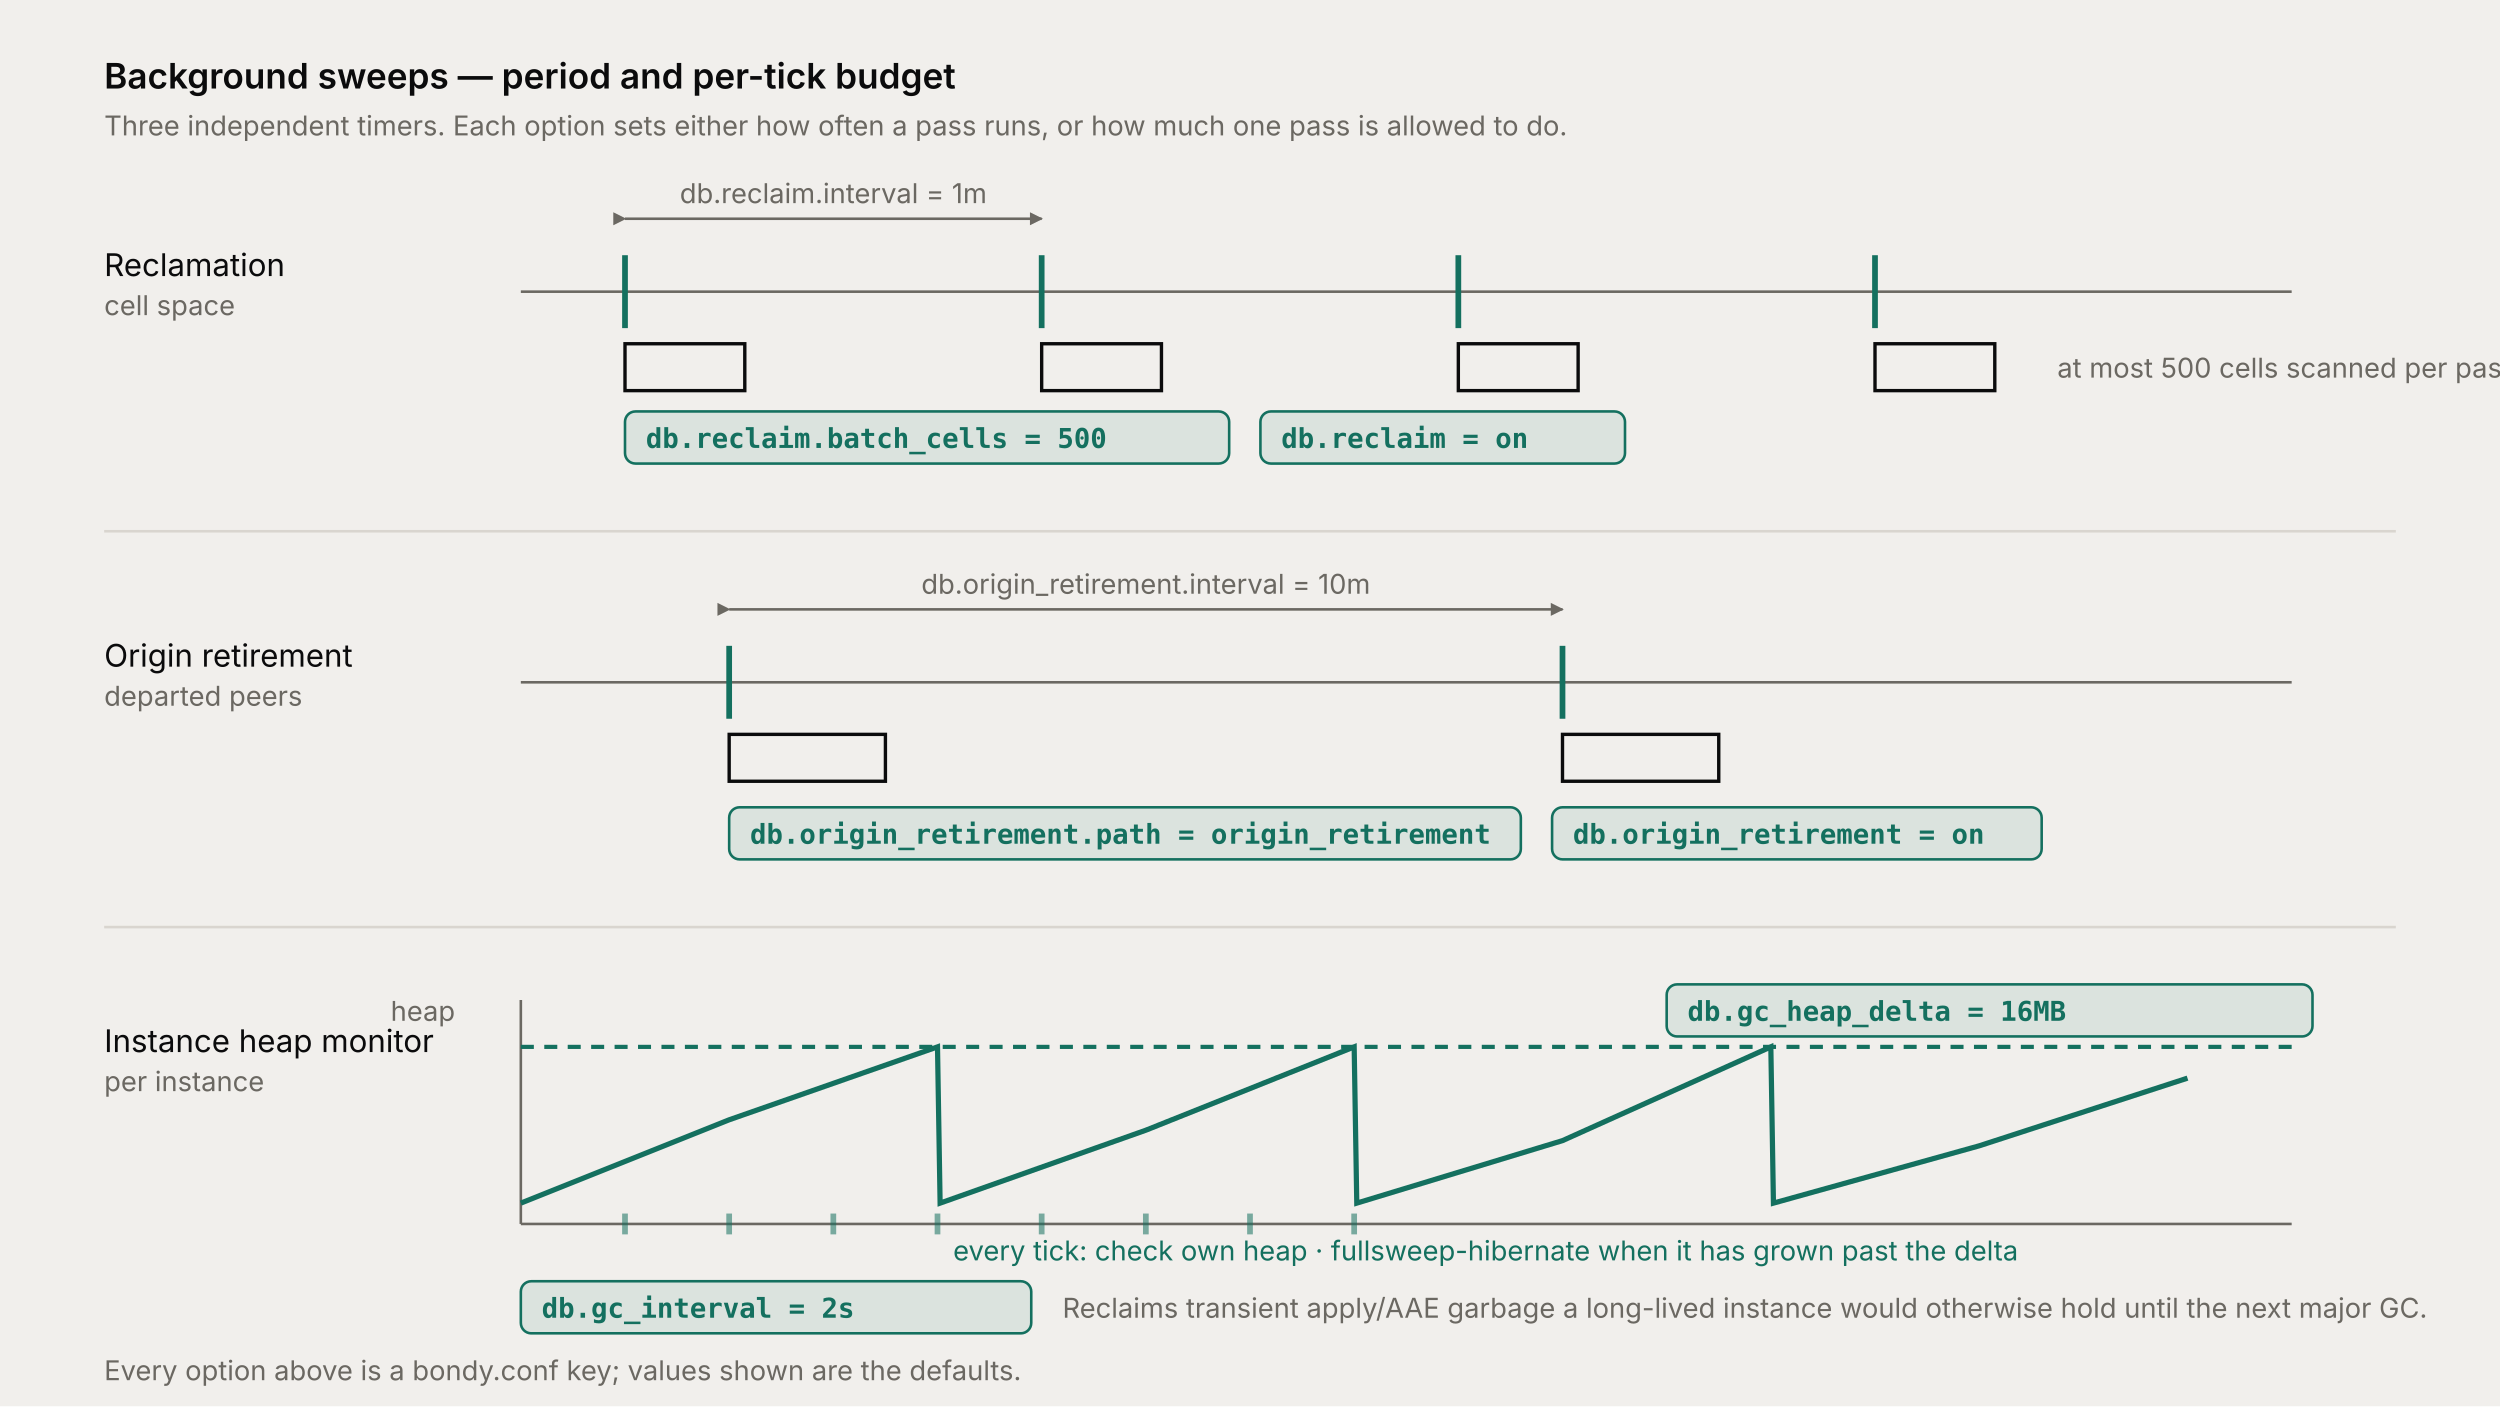
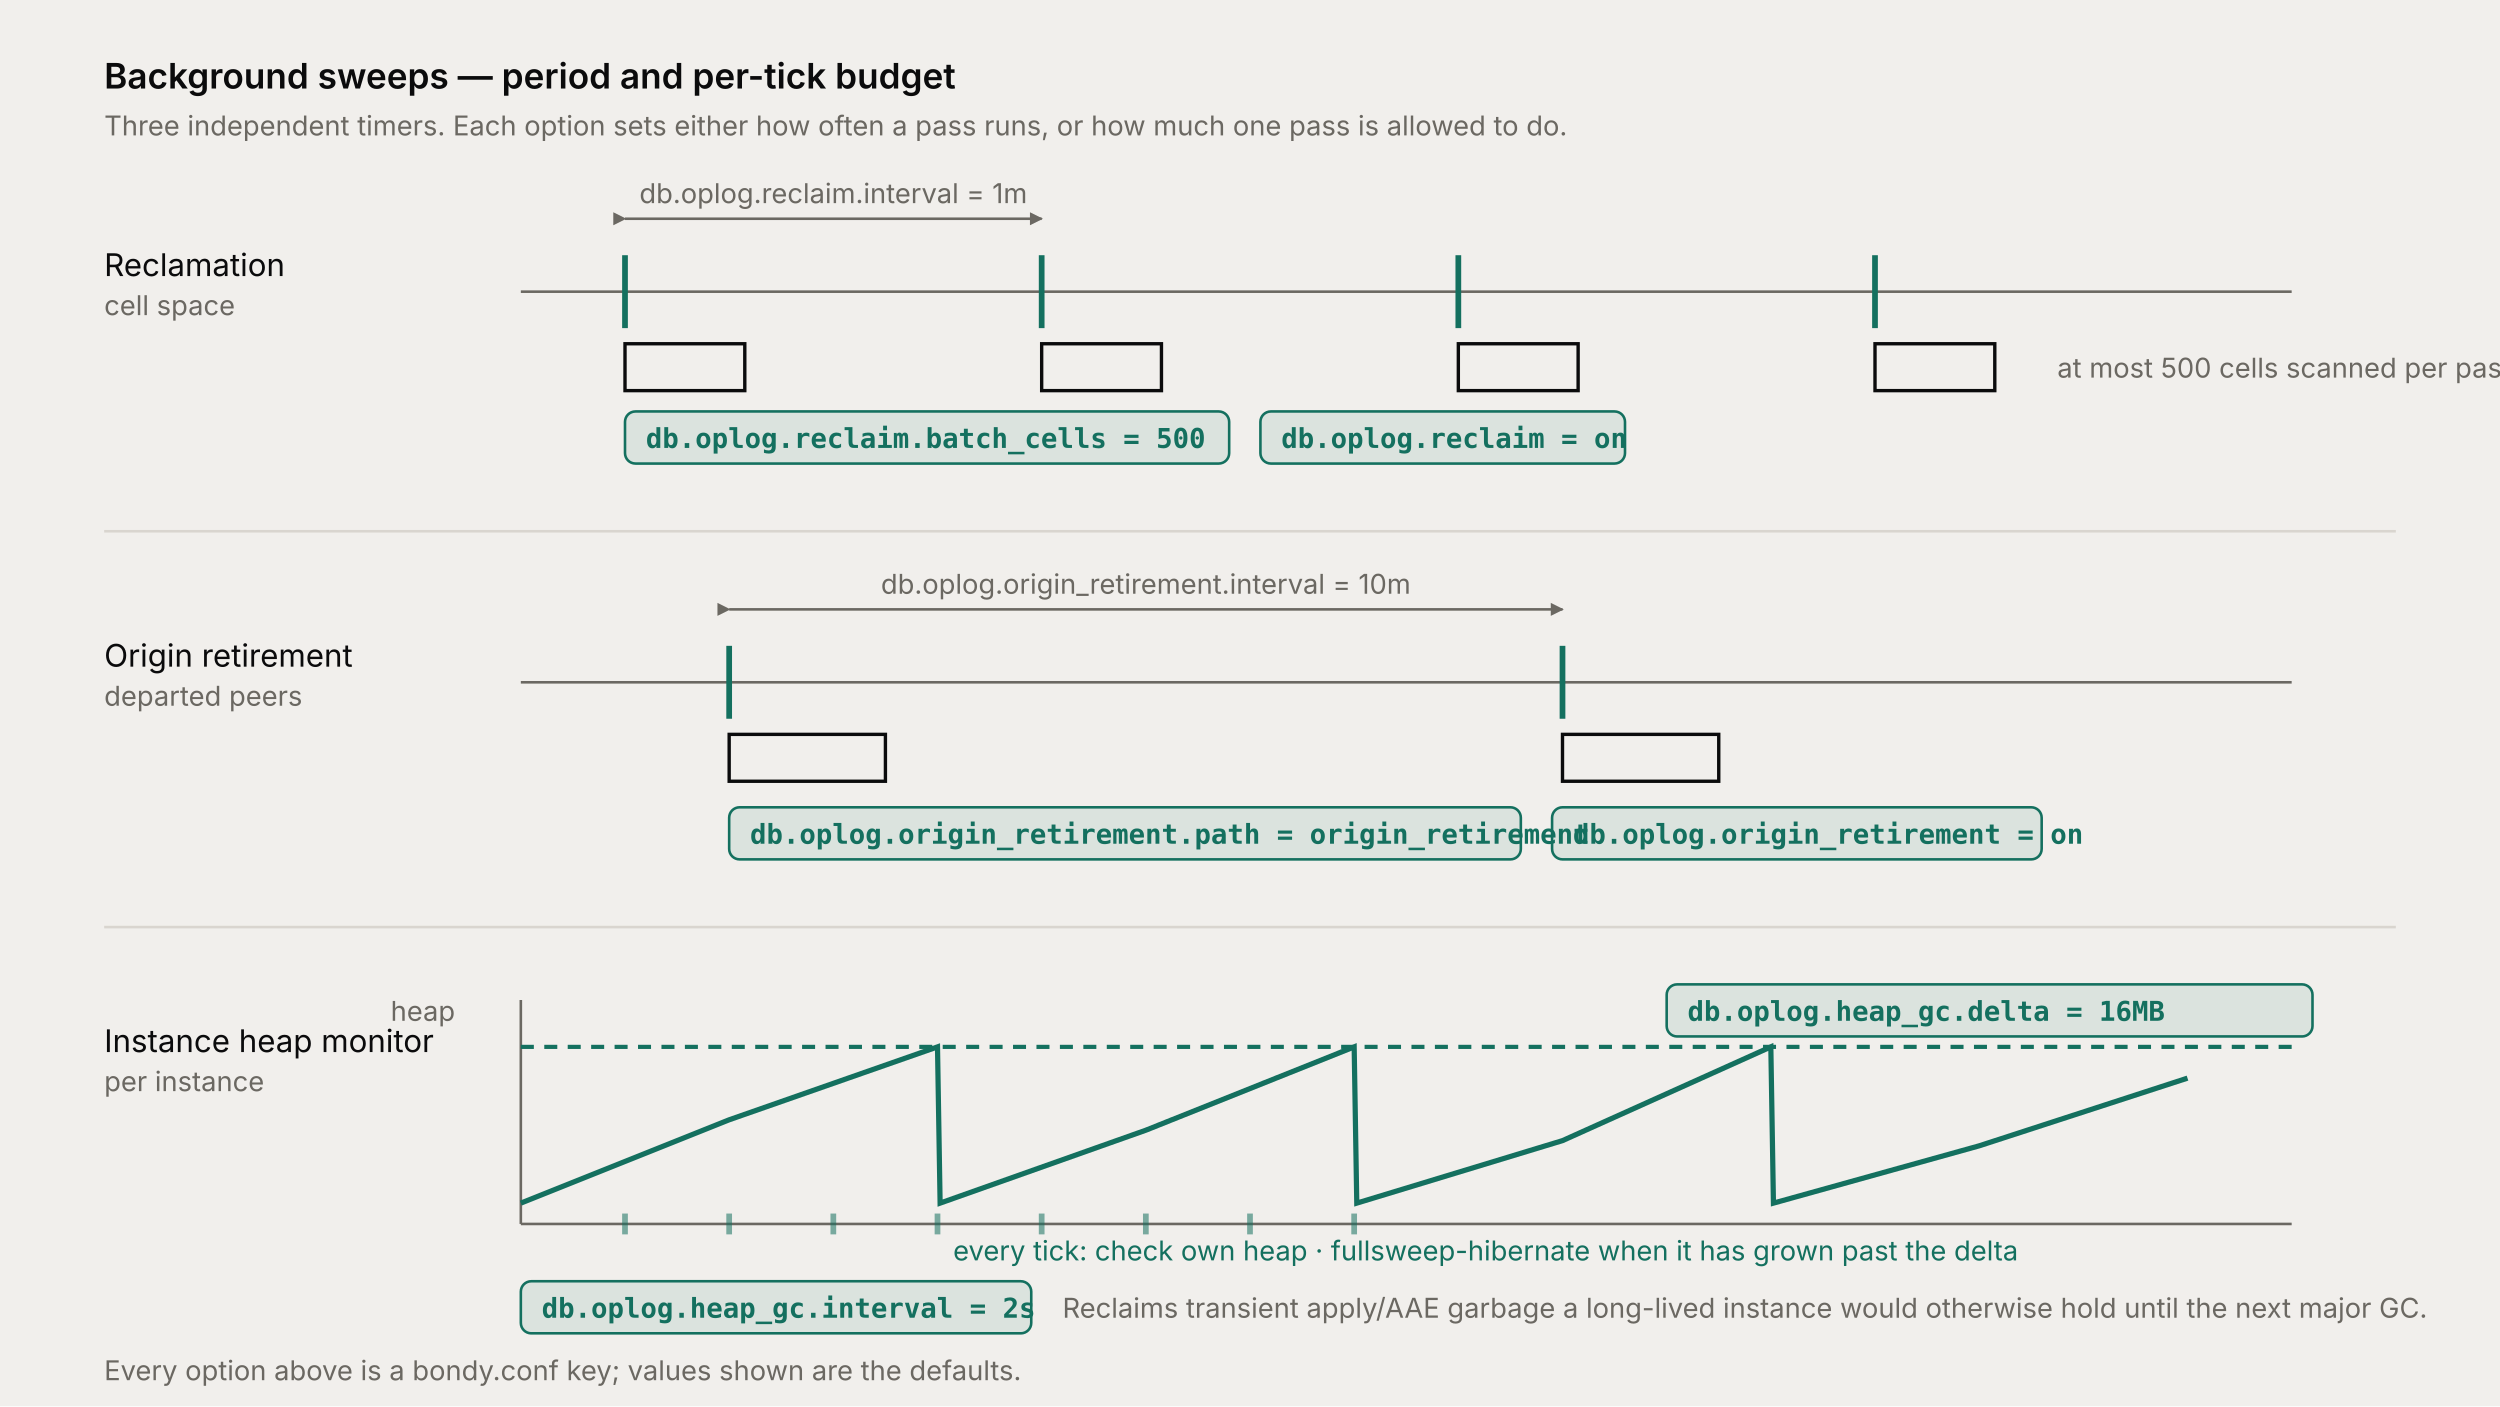
<svg xmlns="http://www.w3.org/2000/svg" viewBox="0 0 960 540" font-family="Inter, ui-sans-serif, system-ui, sans-serif">
  <defs>
    <marker id="s-arm" viewBox="0 0 10 10" refX="9" refY="5" markerWidth="5" markerHeight="5" orient="auto">
      <path d="M0 0 L10 5 L0 10 z" fill="var(--mu,#6b6862)" />
    </marker>
  </defs>
  <style>
    /* Self-sufficient palette. A plate embedded as an image renders in its own
       document, so the host page's custom properties cannot reach it — these
       are the values that apply standalone, in either theme. When the plate is
       inlined into a page instead, this block is dropped and the page's own
       tokens drive the same var() references. */
    :root{--ik:#0b0b0c;--pa:#f1efec;--mu:#6b6862;--sp:#14705f;--ru:#d9d5cf}
    @media (prefers-color-scheme:dark){
      :root{--ik:#eeece8;--pa:#121415;--mu:#9a968f;--sp:#5fd6b4;--ru:#2c3032}
    }

    .ink{fill:var(--ik,#0b0b0c)} .mu{fill:var(--mu,#6b6862)} .sp{fill:var(--sp,#14705f)}
    .fill{fill:var(--pa,#f1efec); stroke:var(--ik,#0b0b0c); stroke-width:1.3}
    .axis{stroke:var(--mu,#6b6862); stroke-width:1}
    .cfg{stroke:var(--sp,#14705f); stroke-width:1.6; stroke-dasharray:5 4; fill:none}
    .cfgbx{fill:var(--sp,#14705f); fill-opacity:.10; stroke:var(--sp,#14705f); stroke-width:1}
    .tick{stroke:var(--sp,#14705f); stroke-width:2.2}
    .ts{font-size:10.5px} .t{font-size:12px} .tb{font-size:13.5px; font-weight:600}
    .tk{font-size:10.5px; font-family:'JetBrains Mono',ui-monospace,monospace; font-weight:600}
  </style>
  <rect width="100%" height="100%" fill="var(--pa,#f1efec)" />
  <text class="tb ink" x="40" y="34">Background sweeps — period and per-tick budget</text>
  <text class="ts mu" x="40" y="52">Three independent timers. Each option sets either how often a pass runs, or how much one pass is allowed to do.</text>
  <text class="t ink" x="40" y="106">Reclamation</text>
  <text class="ts mu" x="40" y="121">cell space</text>
  <line class="axis" x1="200" y1="112" x2="880" y2="112" />
  <g class="tick">
    <line x1="240" y1="98" x2="240" y2="126" />
    <line x1="400" y1="98" x2="400" y2="126" />
    <line x1="560" y1="98" x2="560" y2="126" />
    <line x1="720" y1="98" x2="720" y2="126" />
  </g>
  <line class="axis" x1="240" y1="84" x2="400" y2="84" marker-start="url(#s-arm)" marker-end="url(#s-arm)" />
-   <text class="ts mu" x="320" y="78" text-anchor="middle">db.reclaim.interval = 1m</text>
+   <text class="ts mu" x="320" y="78" text-anchor="middle">db.oplog.reclaim.interval = 1m</text>
  <rect class="fill" x="240" y="132" width="46" height="18" />
  <rect class="fill" x="400" y="132" width="46" height="18" />
  <rect class="fill" x="560" y="132" width="46" height="18" />
  <rect class="fill" x="720" y="132" width="46" height="18" />
  <text class="ts mu" x="790" y="145">at most 500 cells scanned per pass</text>
  <rect class="cfgbx" x="240" y="158" width="232" height="20" rx="4" />
-   <text class="tk sp" x="248" y="172">db.reclaim.batch_cells = 500</text>
+   <text class="tk sp" x="248" y="172">db.oplog.reclaim.batch_cells = 500</text>
  <rect class="cfgbx" x="484" y="158" width="140" height="20" rx="4" />
-   <text class="tk sp" x="492" y="172">db.reclaim = on</text>
+   <text class="tk sp" x="492" y="172">db.oplog.reclaim = on</text>
  <line x1="40" y1="204" x2="920" y2="204" stroke="var(--ru,#d9d5cf)" stroke-width="1" />
  <text class="t ink" x="40" y="256">Origin retirement</text>
  <text class="ts mu" x="40" y="271">departed peers</text>
  <line class="axis" x1="200" y1="262" x2="880" y2="262" />
  <g class="tick">
    <line x1="280" y1="248" x2="280" y2="276" />
    <line x1="600" y1="248" x2="600" y2="276" />
  </g>
  <line class="axis" x1="280" y1="234" x2="600" y2="234" marker-start="url(#s-arm)" marker-end="url(#s-arm)" />
-   <text class="ts mu" x="440" y="228" text-anchor="middle">db.origin_retirement.interval = 10m</text>
+   <text class="ts mu" x="440" y="228" text-anchor="middle">db.oplog.origin_retirement.interval = 10m</text>
  <rect class="fill" x="280" y="282" width="60" height="18" />
  <rect class="fill" x="600" y="282" width="60" height="18" />
  <rect class="cfgbx" x="280" y="310" width="304" height="20" rx="4" />
-   <text class="tk sp" x="288" y="324">db.origin_retirement.path = origin_retirement</text>
+   <text class="tk sp" x="288" y="324">db.oplog.origin_retirement.path = origin_retirement</text>
  <rect class="cfgbx" x="596" y="310" width="188" height="20" rx="4" />
-   <text class="tk sp" x="604" y="324">db.origin_retirement = on</text>
+   <text class="tk sp" x="604" y="324">db.oplog.origin_retirement = on</text>
  <line x1="40" y1="356" x2="920" y2="356" stroke="var(--ru,#d9d5cf)" stroke-width="1" />
  <text class="t ink" x="40" y="404">Instance heap monitor</text>
  <text class="ts mu" x="40" y="419">per instance</text>
  <line class="axis" x1="200" y1="470" x2="880" y2="470" />
  <line class="axis" x1="200" y1="384" x2="200" y2="470" />
  <text class="ts mu" x="150" y="392">heap</text>
  <path d="M200 462 L280 430 L360 402 L361 462 L440 434 L520 402 L521 462 L600 438 L680 402 L681 462 L760 440 L840 414" fill="none" stroke="var(--sp,#14705f)" stroke-width="2" />
  <line class="cfg" x1="200" y1="402" x2="880" y2="402" />
  <rect class="cfgbx" x="640" y="378" width="248" height="20" rx="4" />
-   <text class="tk sp" x="648" y="392">db.gc_heap_delta = 16MB</text>
+   <text class="tk sp" x="648" y="392">db.oplog.heap_gc.delta = 16MB</text>
  <g class="tick" stroke-width="1.2" opacity=".55">
    <line x1="240" y1="466" x2="240" y2="474" />
    <line x1="280" y1="466" x2="280" y2="474" />
    <line x1="320" y1="466" x2="320" y2="474" />
    <line x1="360" y1="466" x2="360" y2="474" />
    <line x1="400" y1="466" x2="400" y2="474" />
    <line x1="440" y1="466" x2="440" y2="474" />
    <line x1="480" y1="466" x2="480" y2="474" />
    <line x1="520" y1="466" x2="520" y2="474" />
  </g>
  <text class="ts sp" x="366" y="484">every tick: check own heap · fullsweep-hibernate when it has grown past the delta</text>
  <rect class="cfgbx" x="200" y="492" width="196" height="20" rx="4" />
-   <text class="tk sp" x="208" y="506">db.gc_interval = 2s</text>
+   <text class="tk sp" x="208" y="506">db.oplog.heap_gc.interval = 2s</text>
  <text class="ts mu" x="408" y="506">Reclaims transient apply/AAE garbage a long-lived instance would otherwise hold until the next major GC.</text>
  <text class="ts mu" x="40" y="530">Every option above is a bondy.conf key; values shown are the defaults.</text>
</svg>
